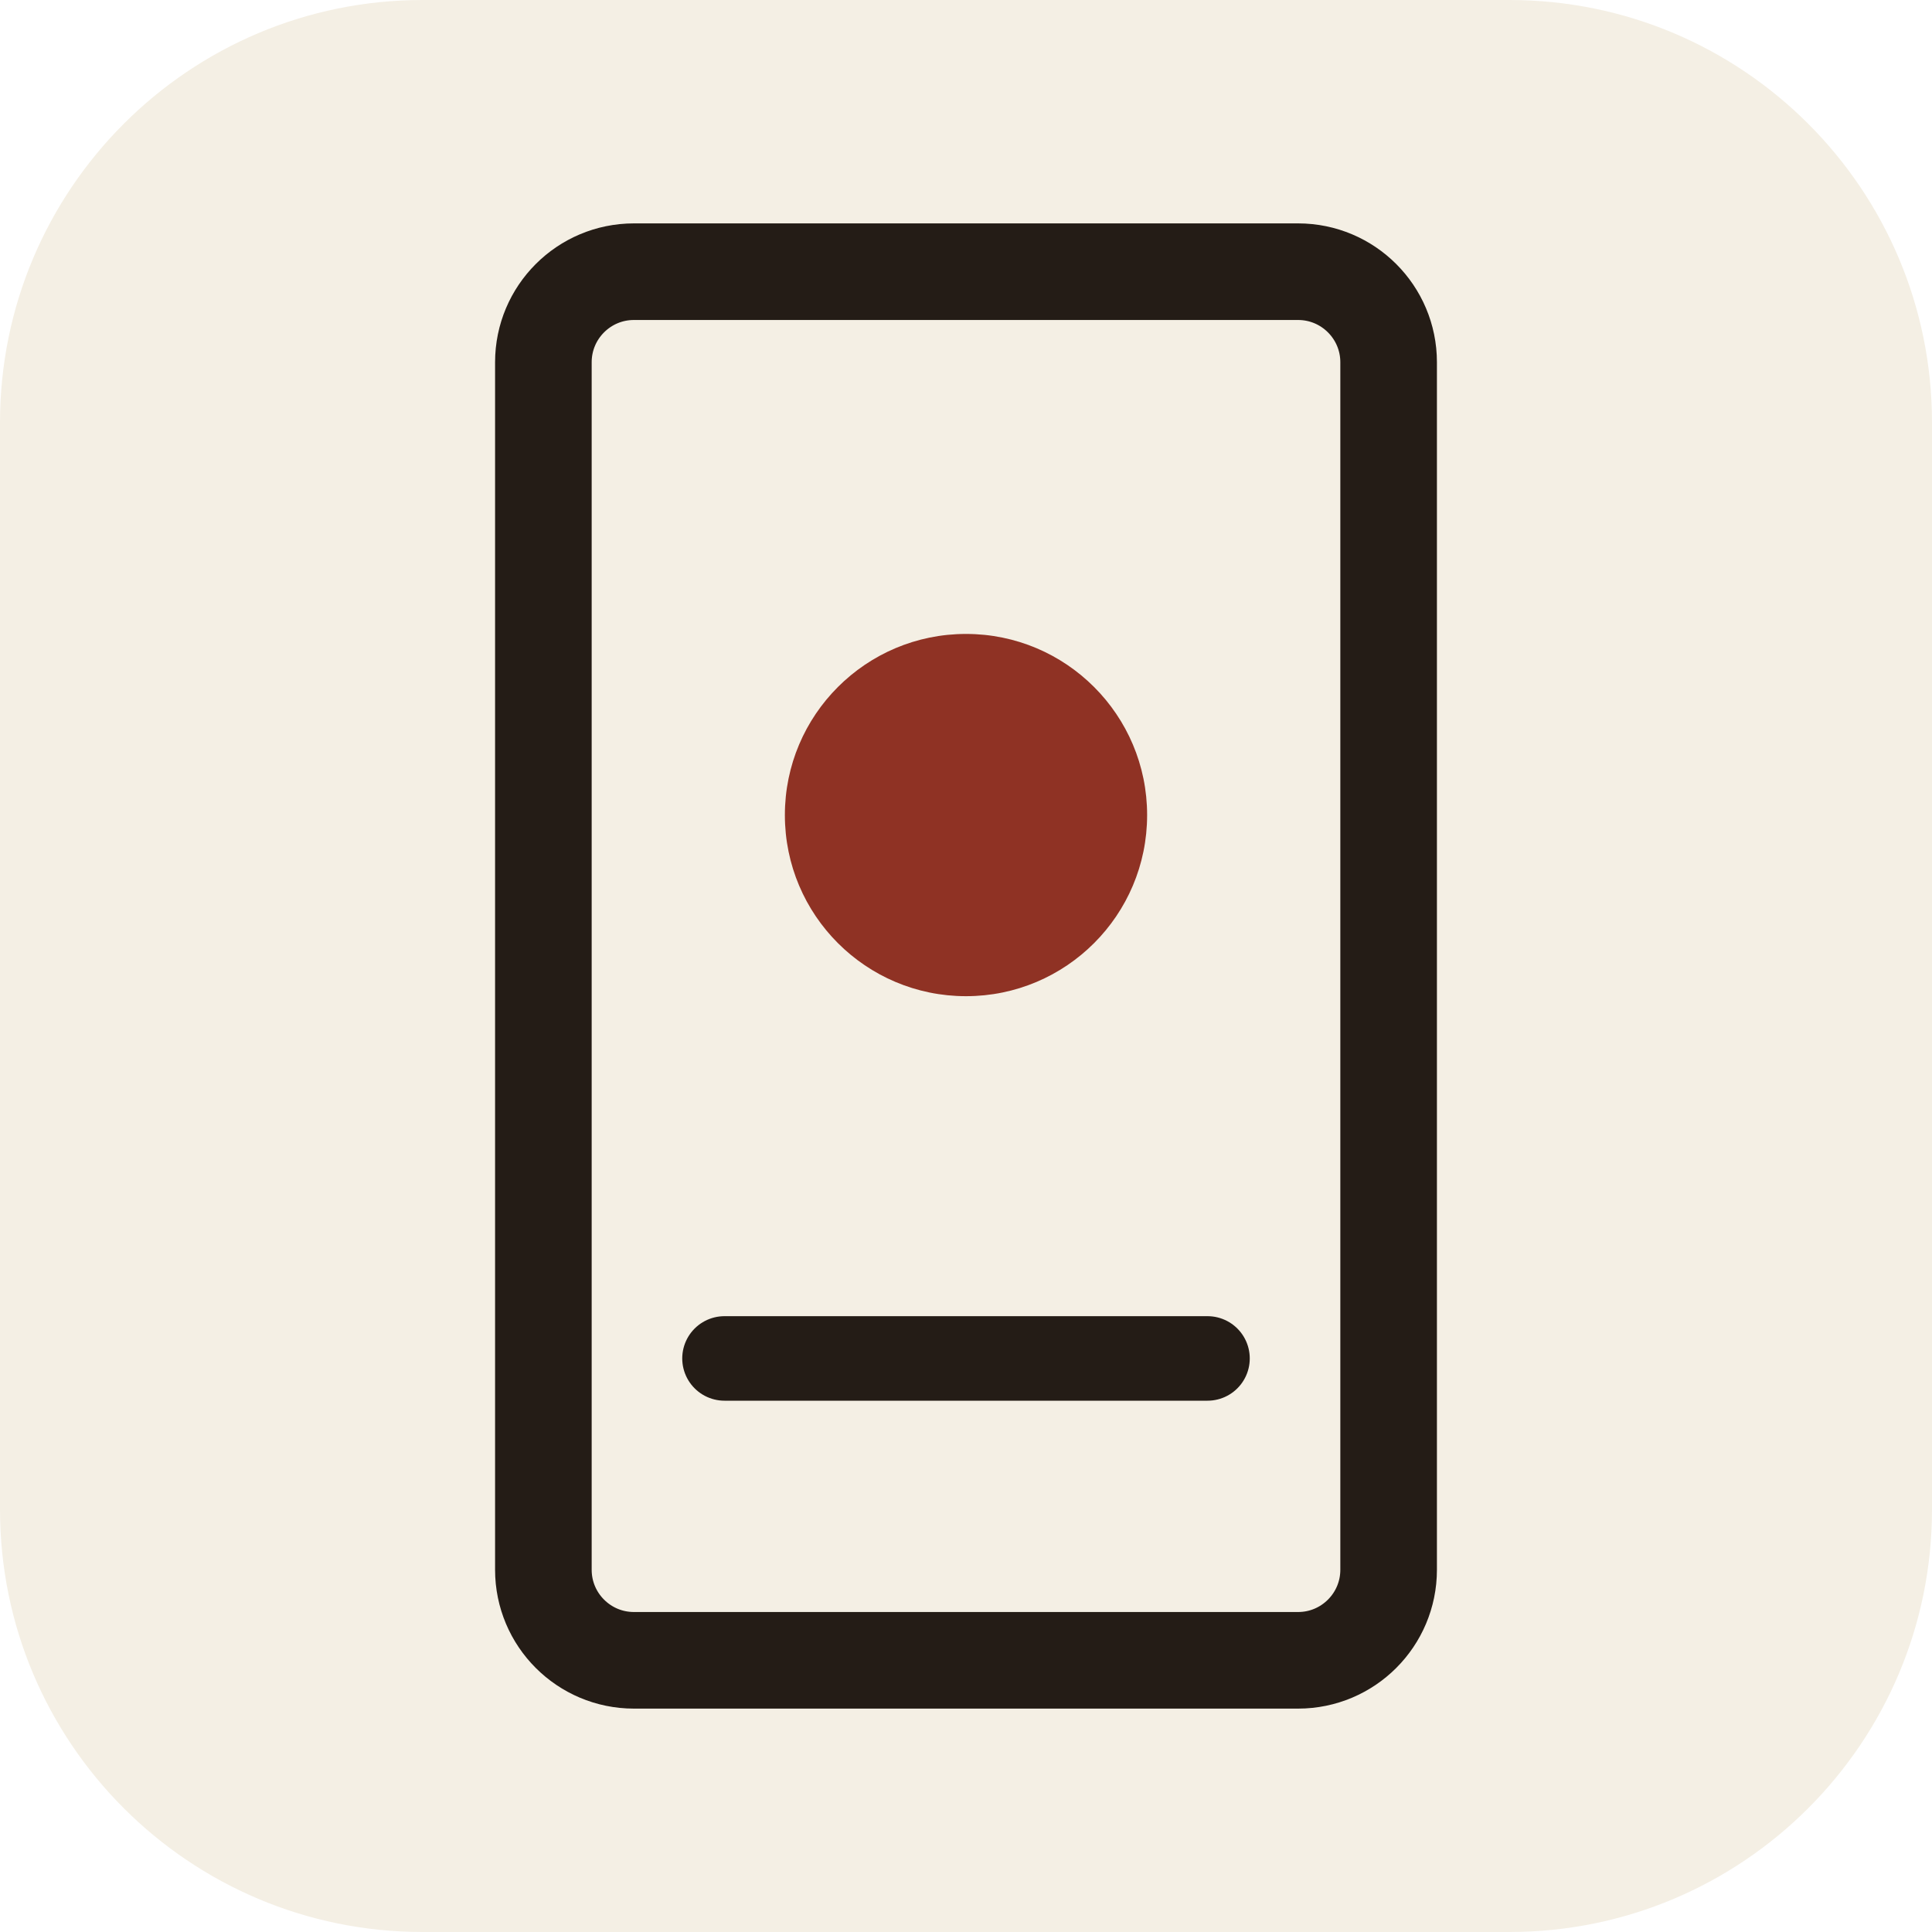
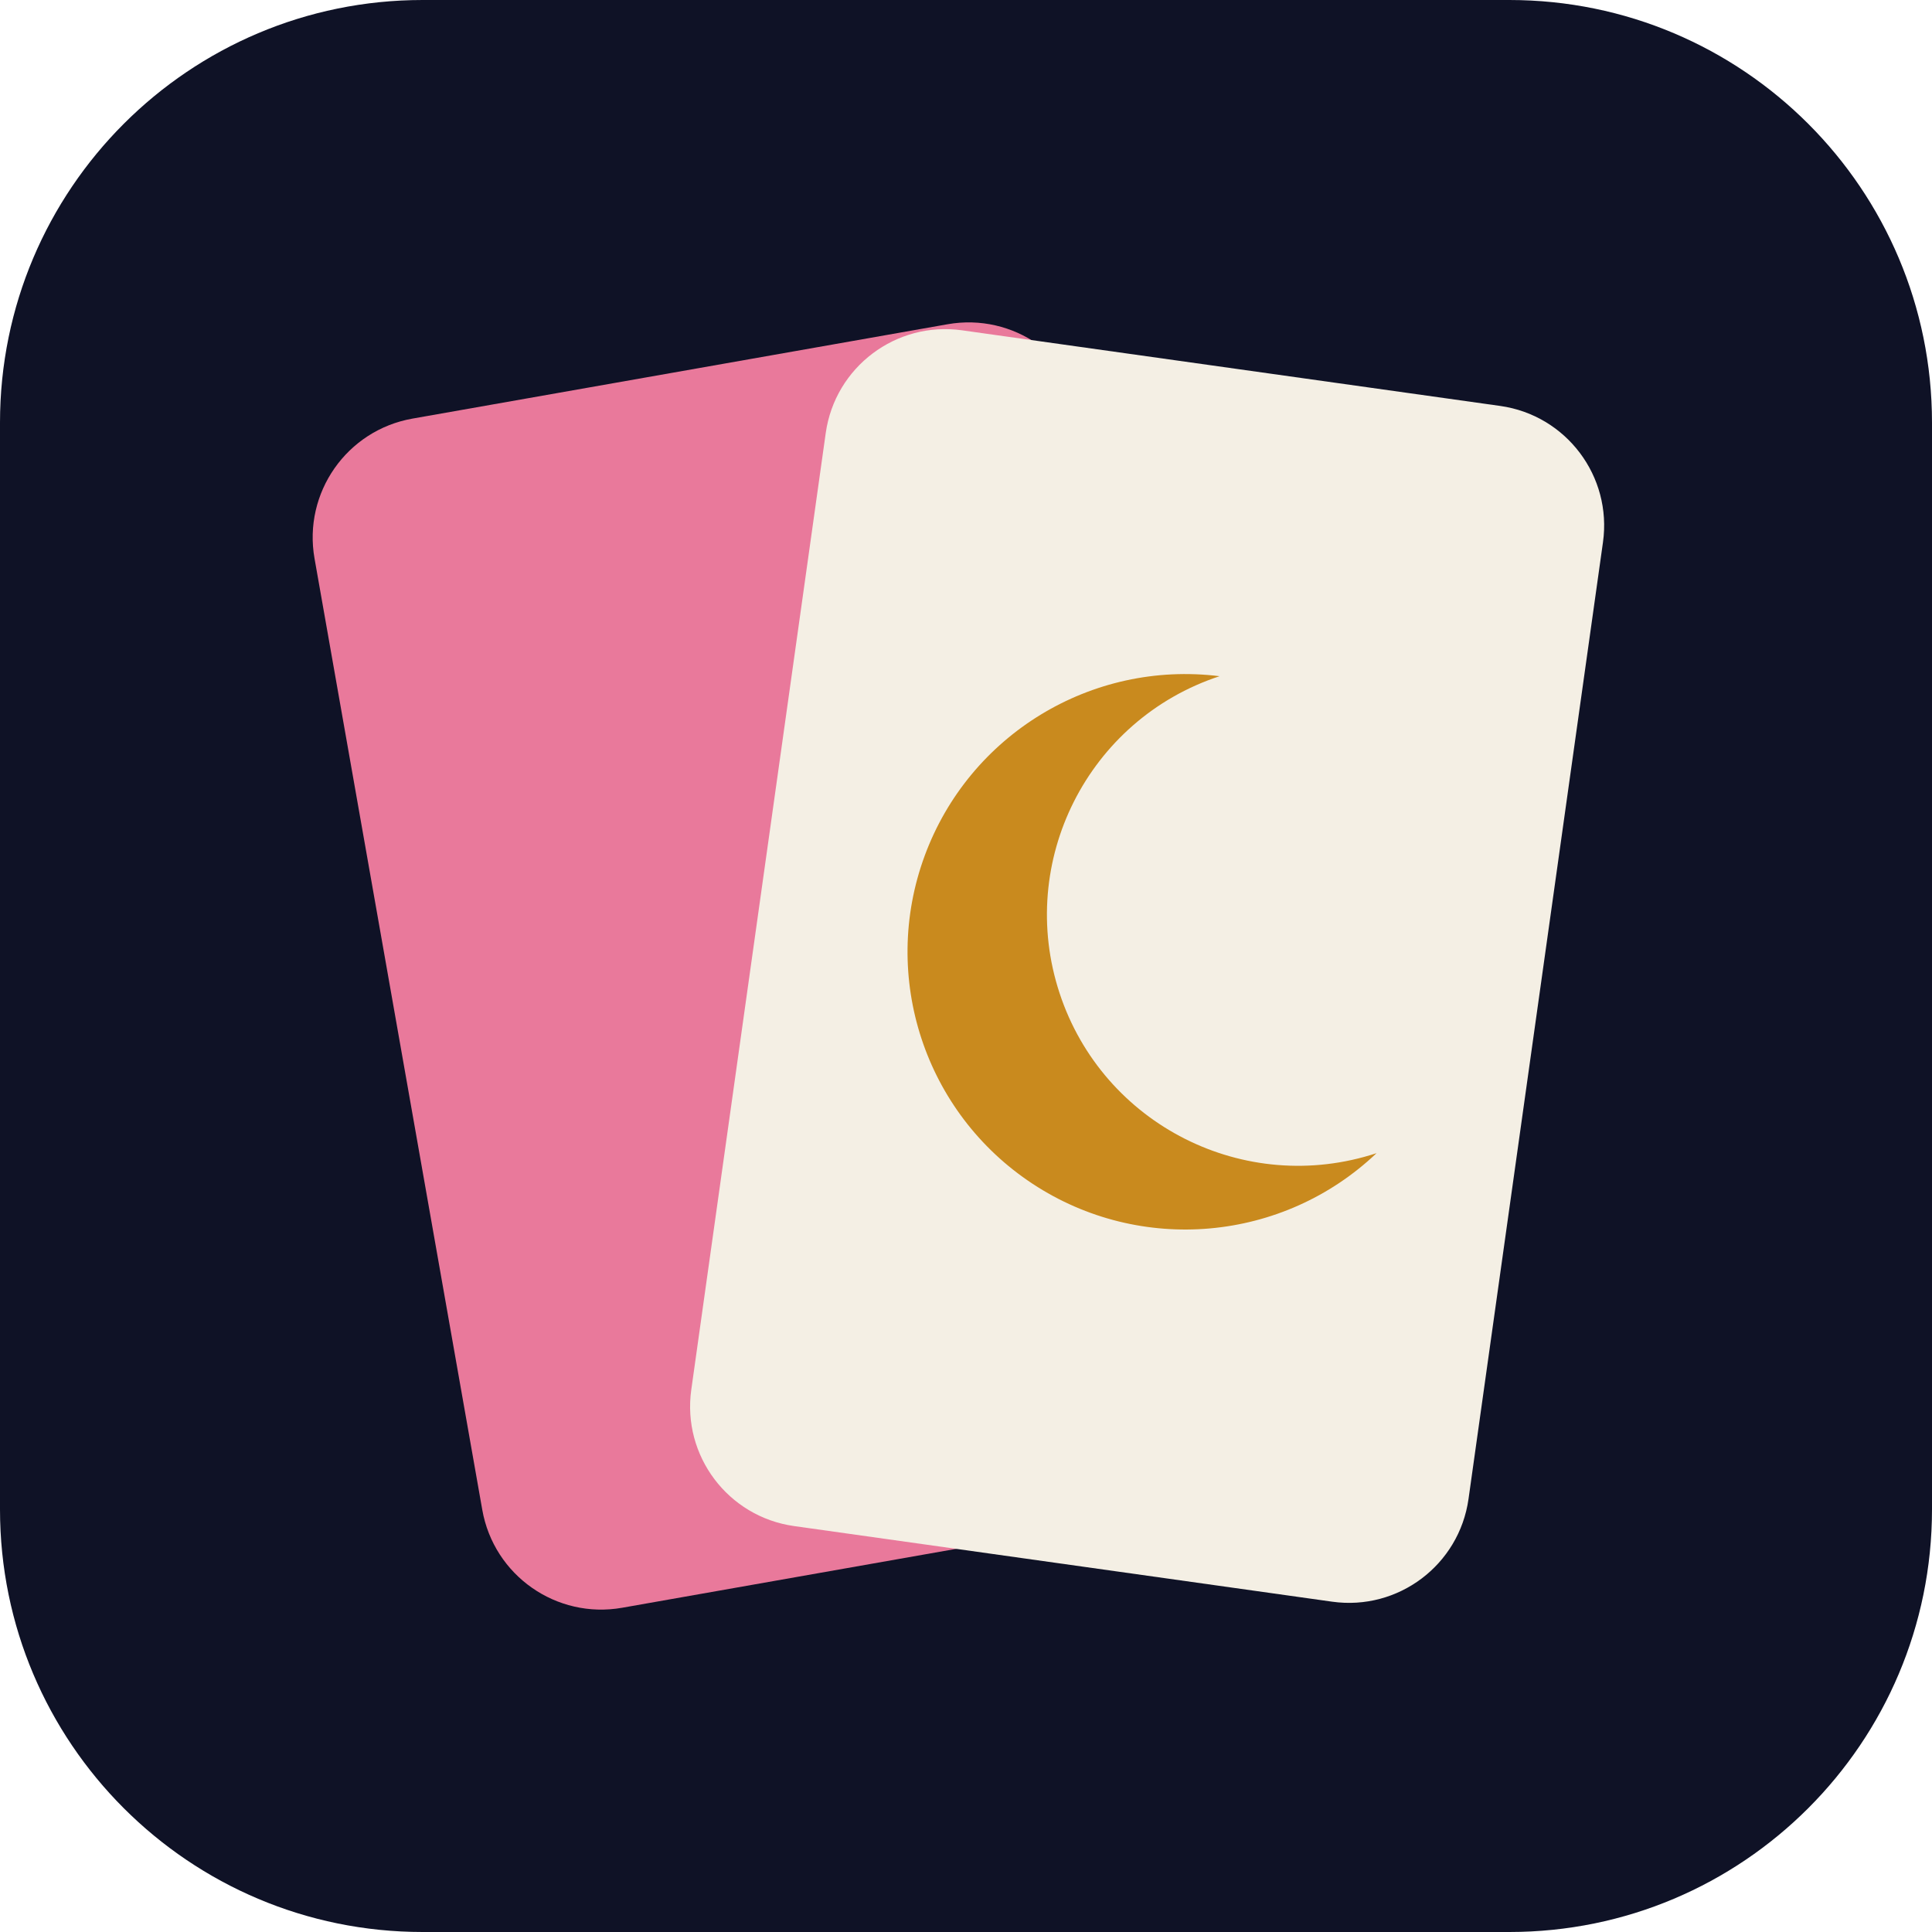
<svg xmlns="http://www.w3.org/2000/svg" viewBox="0 0 32 32">
-   <rect width="32" height="32" rx="7" fill="#f4efe4" />
-   <rect x="9" y="4.5" width="14" height="23" rx="1.5" fill="none" stroke="#241c16" stroke-width="1.6" />
-   <circle cx="16" cy="13.5" r="3" fill="#8f3224" />
-   <path d="M12 22.5h8" stroke="#241c16" stroke-width="1.4" stroke-linecap="round" />
+   <rect width="32" height="32" rx="7" fill="#0f1226" />
+   <rect x="6.5" y="6" width="13" height="20" rx="2" fill="#e9799b" transform="rotate(-10 13 16)" />
+   <rect x="12.5" y="6" width="13" height="20" rx="2" fill="#f4efe4" transform="rotate(8 19 16)" />
+   <path d="M20.2 11.2a4.6 4.6 0 1 0 2.6 7.9 3.9 3.9 0 0 1-2.6-7.9z" fill="#c98a1e" />
</svg>
